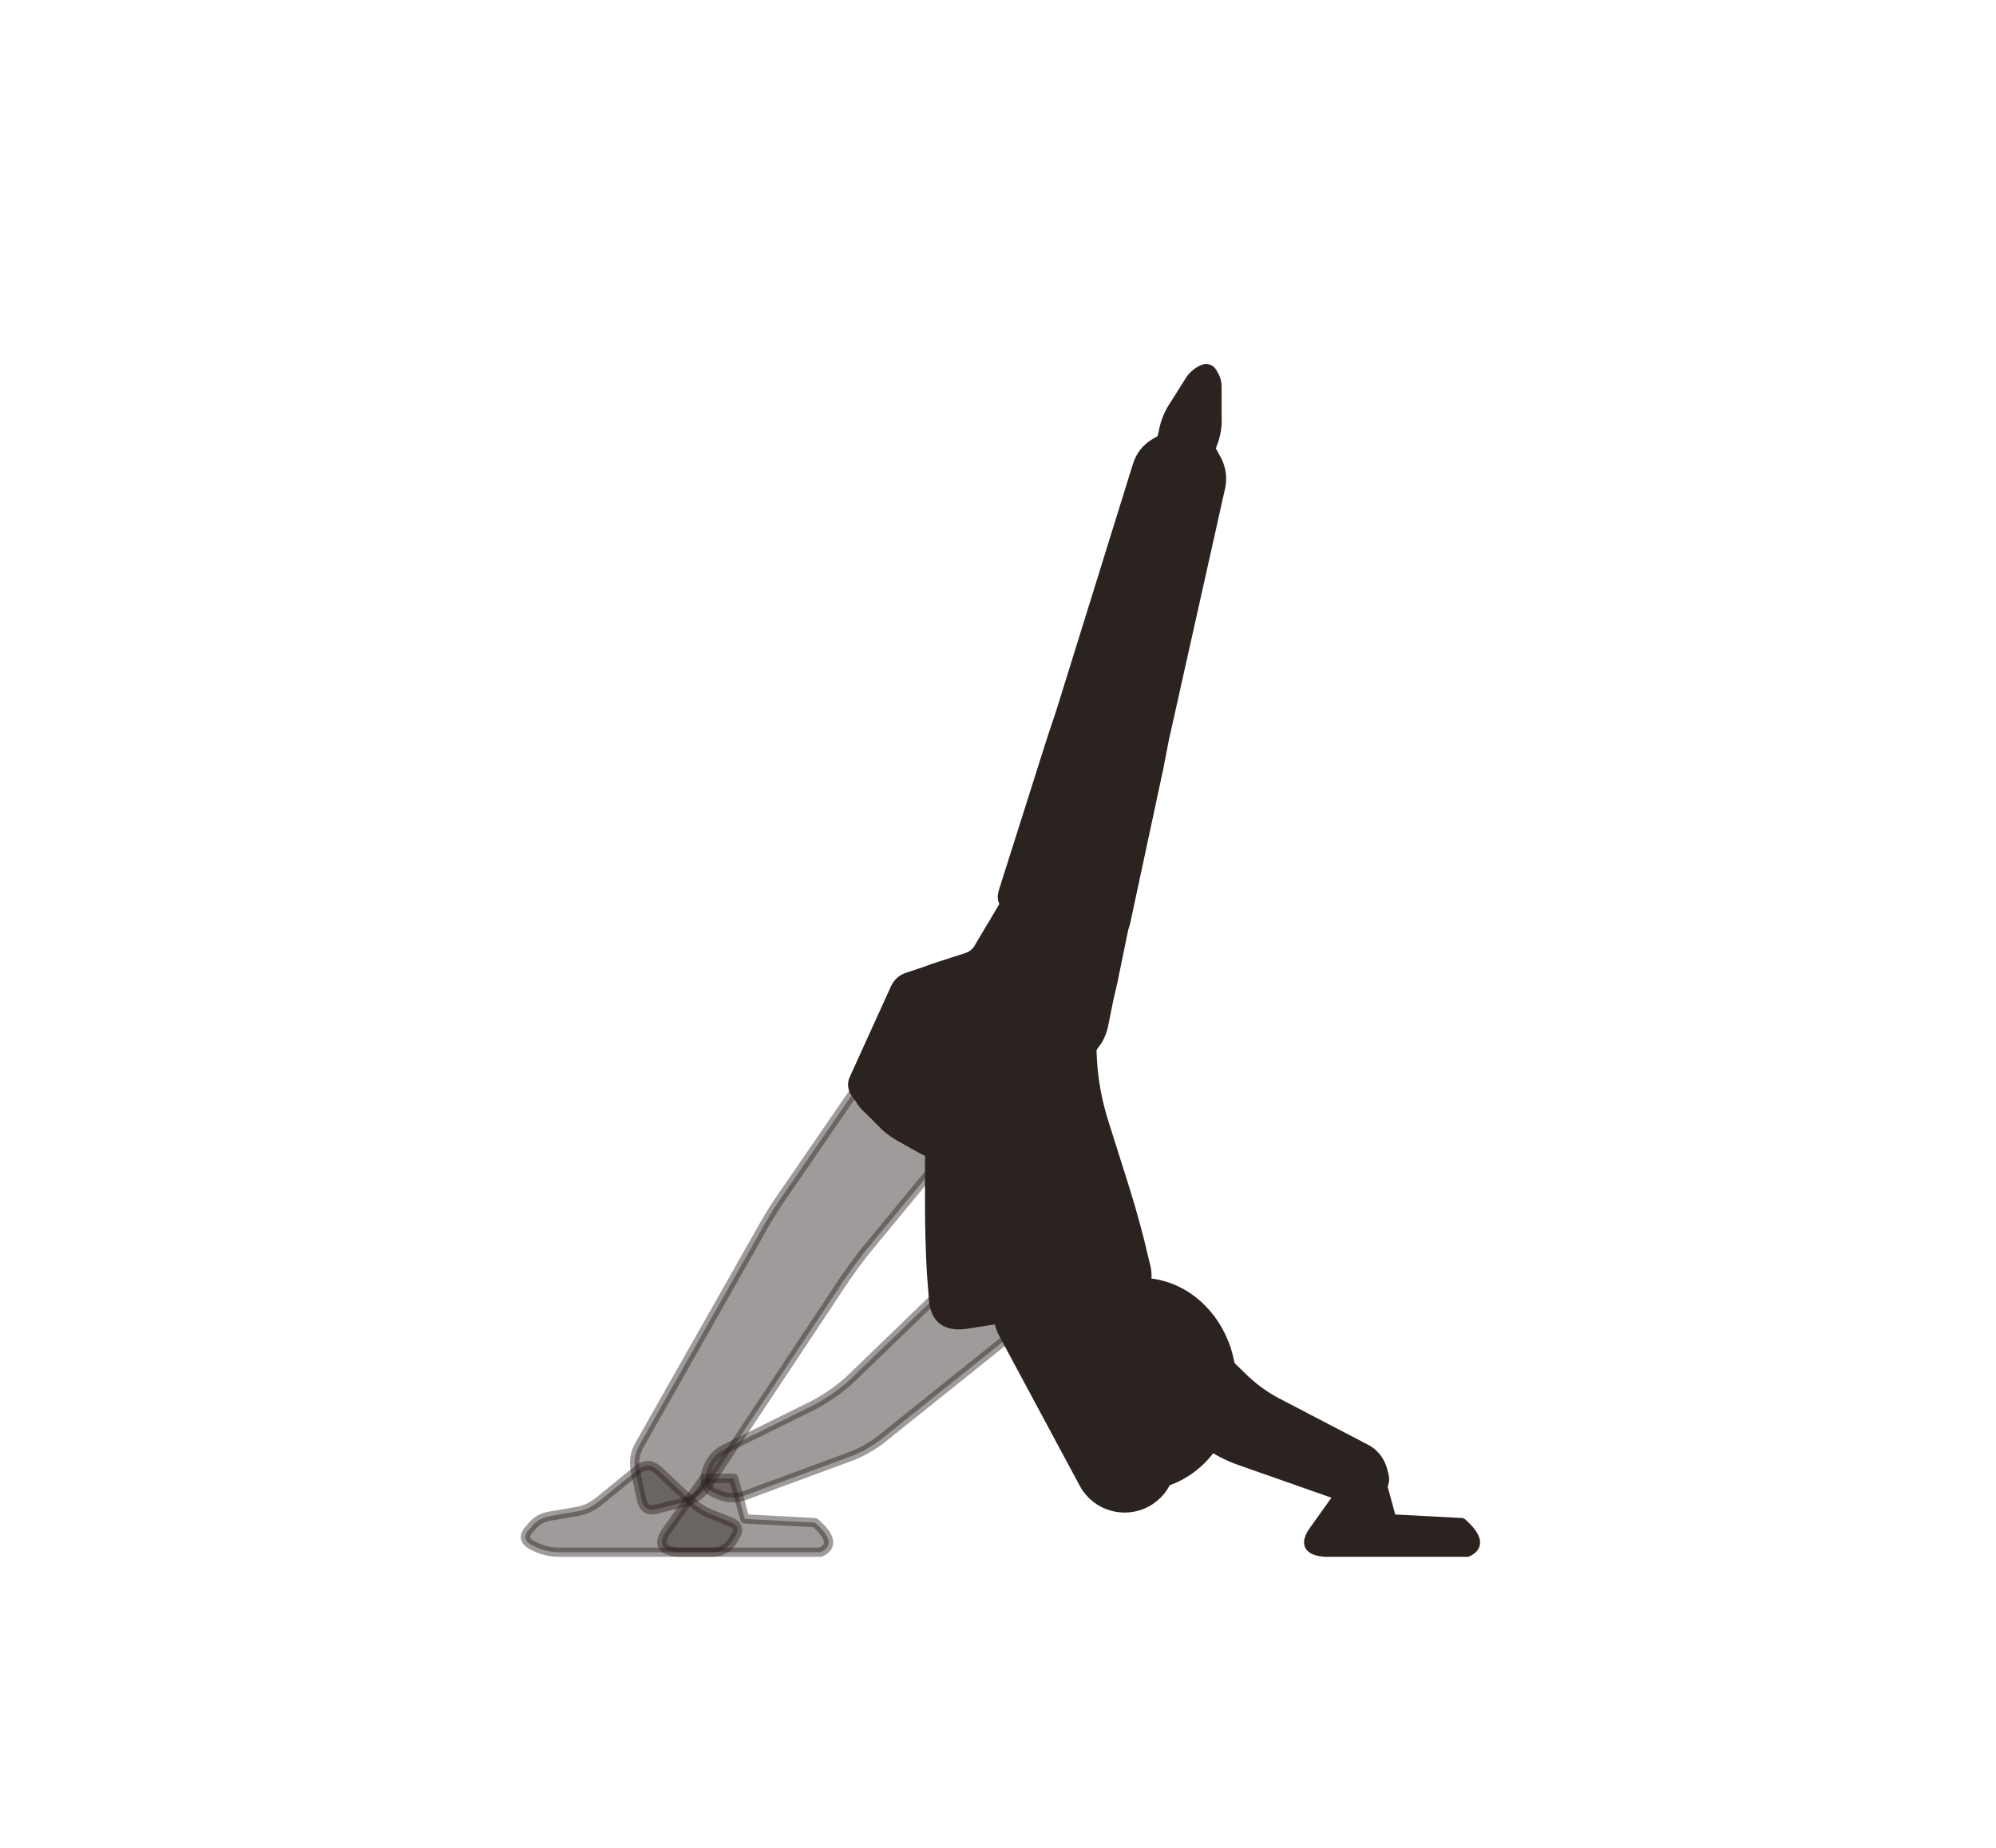
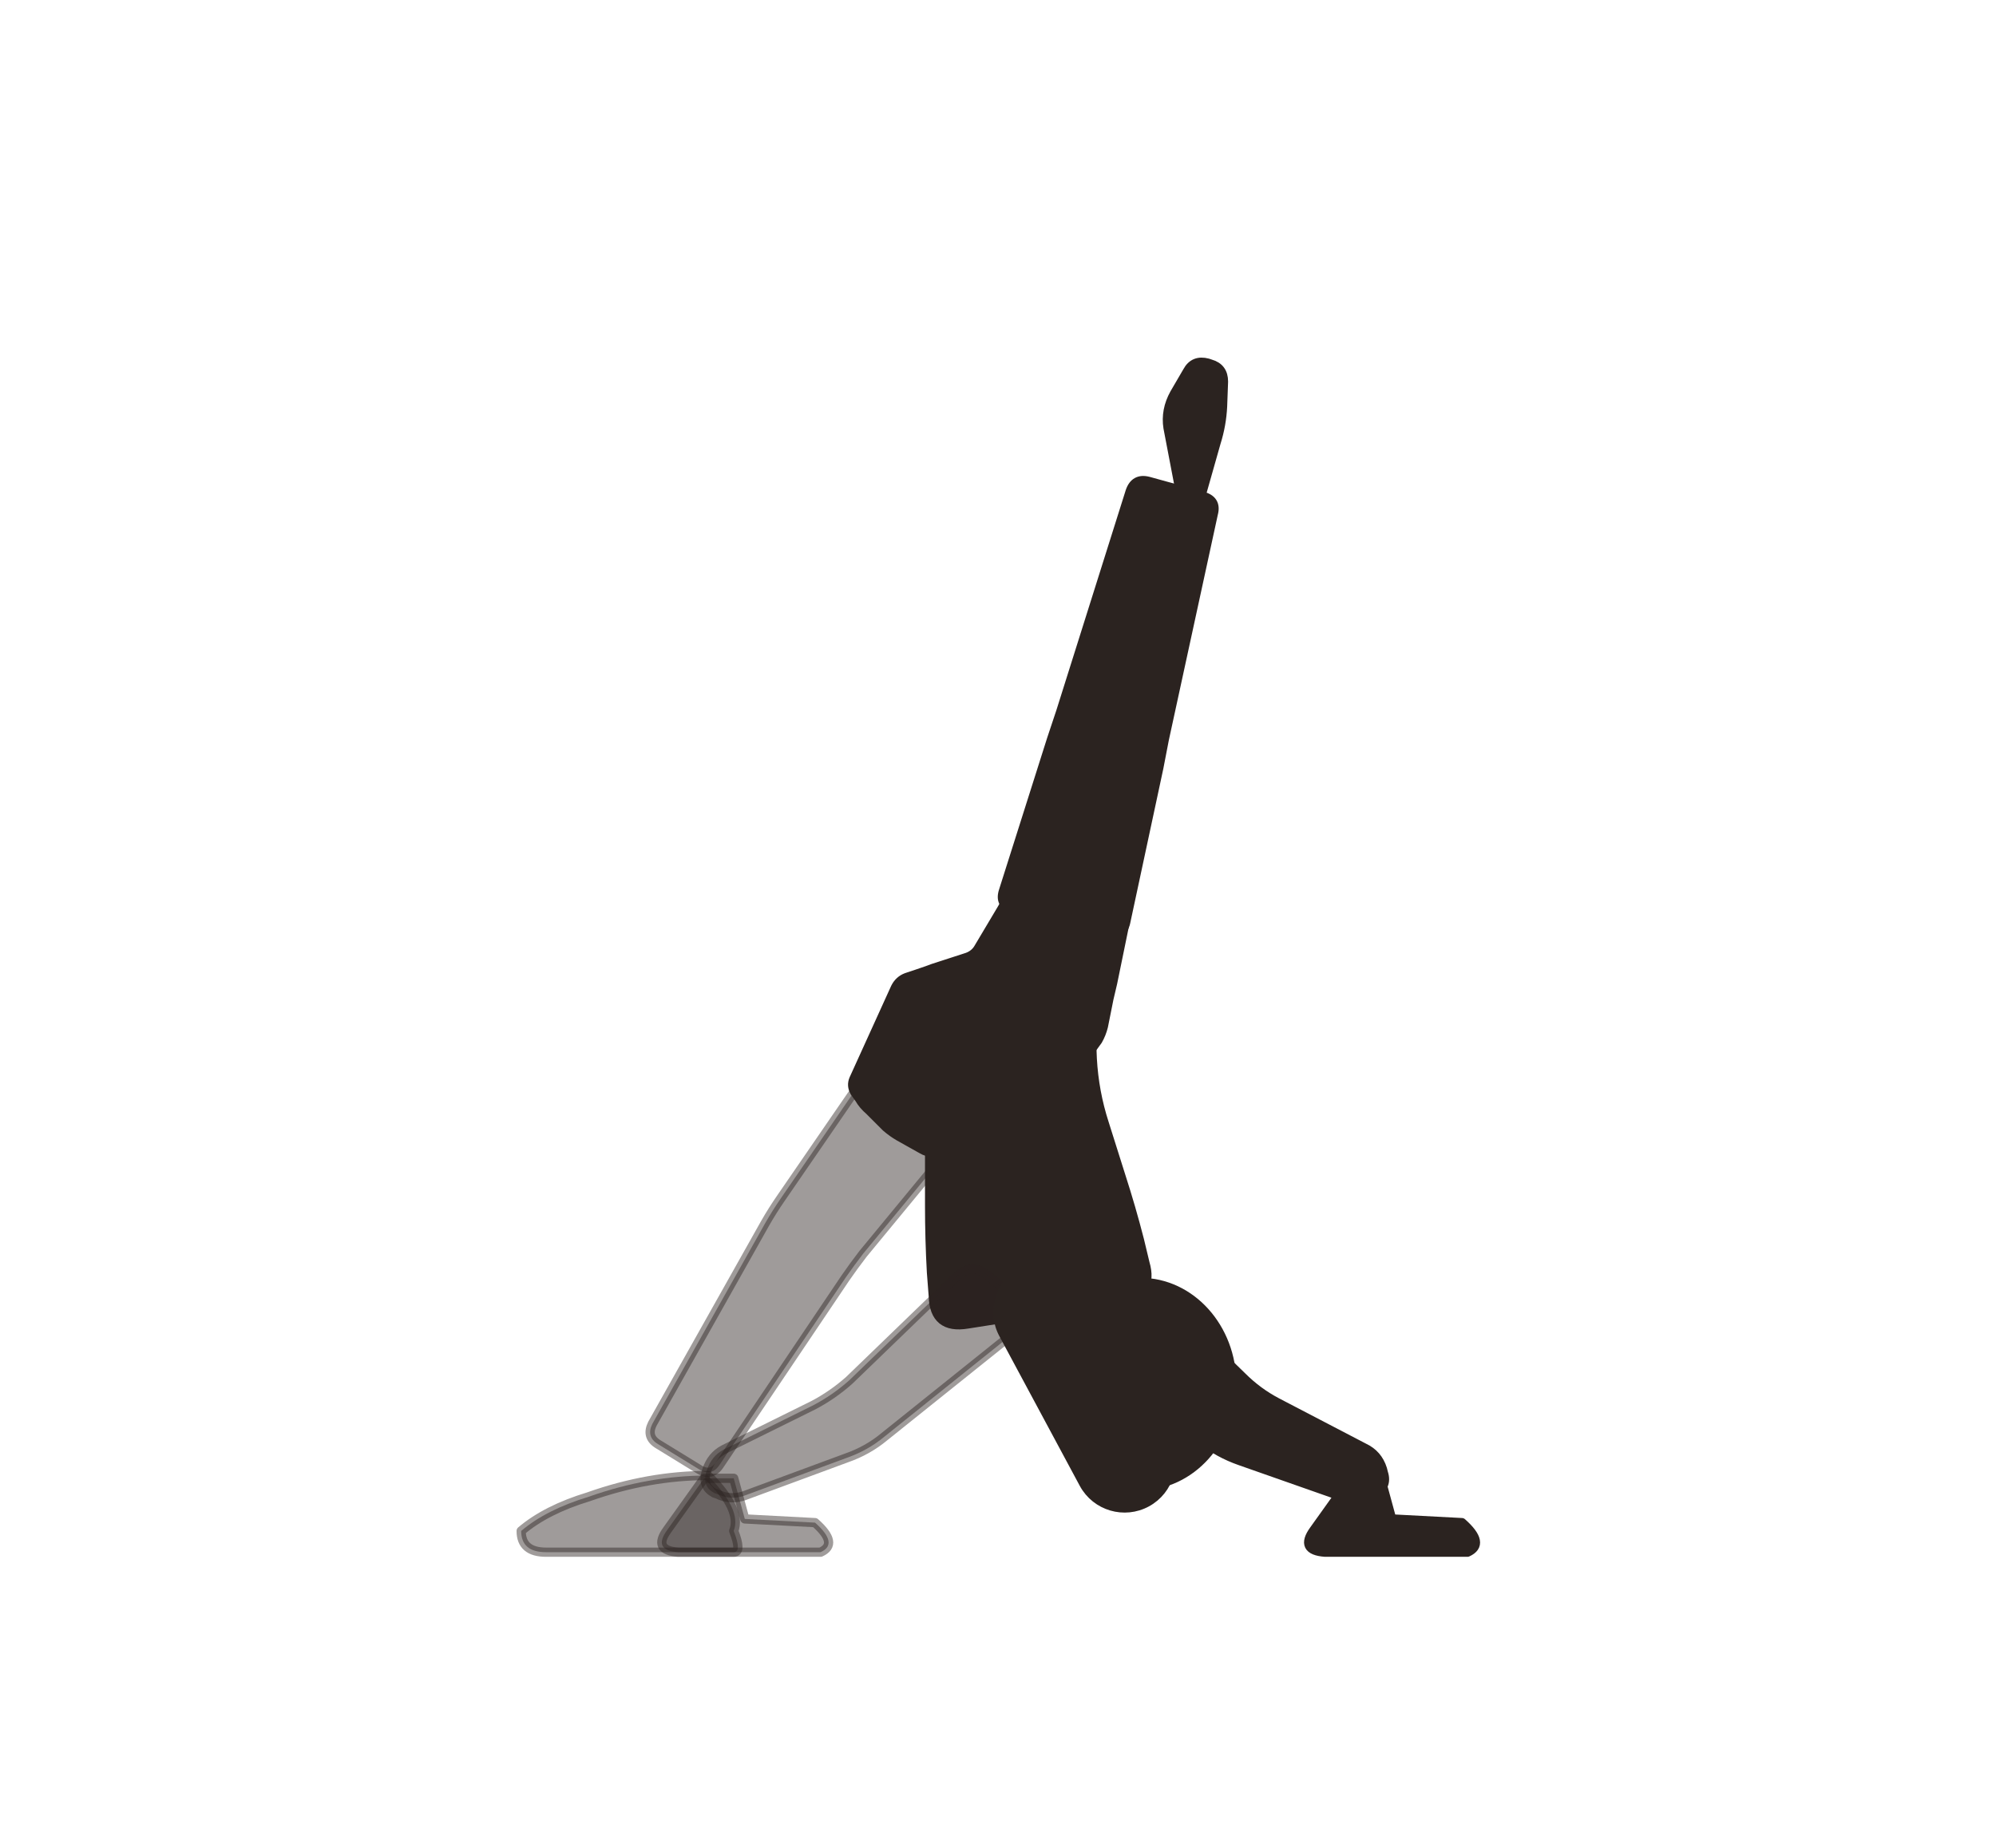
<svg xmlns="http://www.w3.org/2000/svg" viewBox="-8 0 216 200">
-   <path d="M 86.4,115.3 L 76.5,129.7 Q 75.6,131 74.8,132.4 L 61.2,156.4 Q 60.4,157.8 60.8,159.4 L 61.4,162.2 Q 61.7,163.8 63.2,163.3 L 66,162.6 Q 67.6,162.2 68.5,160.9 L 83.5,138.3 Q 84.4,137 85.4,135.7 L 96.2,122.6 Q 97.2,121.4 95.9,120.4 L 88.6,114.9 Q 87.3,114 86.4,115.3 Z" fill="#2b2320" stroke="#2b2320" stroke-width="1" stroke-linejoin="round" fill-opacity="0.45" stroke-opacity="0.45" />
-   <path d="M 71.2,166.9 L 71.5,166.4 Q 72.3,165.2 71,164.7 L 69,163.9 Q 67.7,163.4 66.7,162.4 L 63.2,159.1 Q 62.2,158.2 61.1,159 L 56.8,162.5 Q 55.7,163.4 54.4,163.6 L 51.5,164.1 Q 50.2,164.3 49.4,165.4 L 49.2,165.6 Q 48.4,166.6 49.5,167.2 L 49.9,167.4 Q 51.1,168 52.5,168 L 58,168 Q 59.4,168 60.8,168 L 61.7,168 Q 63.1,168 64.5,168 L 69.1,168 Q 70.4,168 71.2,166.9 Z" fill="#2b2320" stroke="#2b2320" stroke-width="1" stroke-linejoin="round" fill-opacity="0.45" stroke-opacity="0.45" />
-   <path d="M 113.8,99.9 L 117.4,83.1 Q 117.7,81.5 118,80 L 124.1,52.7 Q 124.4,51.2 123.7,49.8 L 122,46.7 Q 121.2,45.3 119.9,46.2 L 116.9,48 Q 115.6,48.8 115.1,50.3 L 106.8,77 Q 106.3,78.5 105.8,80 L 100.6,96.4 Q 100.1,97.9 101.6,98.3 L 111.9,101 Q 113.4,101.4 113.8,99.9 Z" fill="#2b2320" stroke="#2b2320" stroke-width="1" stroke-linejoin="round" />
-   <path d="M 120.5,53 L 120.2,53 Q 119.1,53.3 118.2,52.6 L 117.8,52.3 Q 116.8,51.4 117.1,50.1 L 117.9,46.7 Q 118.2,45.1 119.1,43.8 L 120.8,41.1 Q 121.2,40.5 121.9,40.1 L 122.1,40 Q 122.8,39.7 123.2,40.3 L 123.3,40.5 Q 123.7,41.1 123.7,41.9 L 123.7,45 Q 123.8,46.6 123.2,48.1 L 122,51.6 Q 121.6,52.7 120.5,53 Z" fill="#2b2320" stroke="#2b2320" stroke-width="1" stroke-linejoin="round" />
+   <path d="M 86.4,115.3 L 76.5,129.7 Q 75.6,131 74.8,132.4 L 62.6,154.1 Q 61.9,155.5 63.2,156.3 L 67.6,159 Q 69,159.9 69.9,158.5 L 83.5,138.3 Q 84.4,137 85.4,135.7 L 96.2,122.6 Q 97.2,121.4 95.9,120.4 L 88.6,114.9 Q 87.3,114 86.4,115.3 Z" fill="#2b2320" stroke="#2b2320" stroke-width="1" stroke-linejoin="round" fill-opacity="0.45" stroke-opacity="0.45" />
+   <path d="M 71.4,168 L 51.1,168 Q 48.4,168 48.4,165.7 Q 51.1,163.4 55.7,162 Q 62.2,159.7 68.6,159.7 Q 72.3,163.4 71.4,165.7 Q 72.3,168 71.4,168 Z" fill="#2b2320" stroke="#2b2320" stroke-width="1" stroke-linejoin="round" fill-opacity="0.45" stroke-opacity="0.45" />
+   <path d="M 113.8,99.9 L 117.4,83.1 Q 117.7,81.5 118,80 L 123.3,55.6 Q 123.7,54.1 122.1,53.7 L 116.3,52.1 Q 114.8,51.7 114.3,53.2 L 106.8,77 Q 106.3,78.5 105.8,80 L 100.6,96.4 Q 100.1,97.9 101.6,98.3 L 111.9,101 Q 113.4,101.4 113.8,99.9 Z" fill="#2b2320" stroke="#2b2320" stroke-width="1" stroke-linejoin="round" />
+   <path d="M 119.2,56 L 117.6,55.6 Q 115.8,55.1 117.7,55 L 118.1,55 Q 120,55 119.7,53.1 L 118.4,46.3 Q 118.1,44.4 119.1,42.6 L 120.5,40.2 Q 121.2,38.9 122.7,39.3 L 123,39.4 Q 124.4,39.8 124.4,41.3 L 124.3,44 Q 124.2,46 123.6,47.9 L 121.7,54.6 Q 121.1,56.5 119.2,56 Z" fill="#2b2320" stroke="#2b2320" stroke-width="1" stroke-linejoin="round" />
  <path d="M 91,115 L 91.7,117.5 Q 92.6,121 92.6,124.6 L 92.6,130.5 Q 92.6,134.1 92.8,137.7 L 93,140.3 Q 93.1,143.9 96.7,143.3 L 113.3,140.7 Q 116.9,140.1 115.9,136.7 L 115.3,134.2 Q 114.4,130.7 113.3,127.3 L 111.5,121.6 Q 110.4,118.2 110.2,114.6 L 110.1,112.1 Q 109.9,108.5 106.3,109 L 93.7,111 Q 90.1,111.5 91,115 Z" fill="#2b2320" stroke="#2b2320" stroke-width="1" stroke-linejoin="round" />
  <path d="M 84.4,116.8 L 88.9,106.9 Q 89.3,106.1 90.1,105.8 L 91.3,105.4 Q 92.2,105.1 93,104.8 L 96.7,103.6 Q 97.5,103.3 97.9,102.6 L 100.4,98.4 Q 100.8,97.7 101.2,97 L 102.3,95.2 Q 102.6,94.7 103.1,94.5 L 103.2,94.4 Q 103.8,94.2 104.3,94.3 L 107.2,94.7 Q 108.1,94.8 108.8,95.1 L 111.3,96.1 Q 112.1,96.4 112.8,96.9 L 113.4,97.3 Q 114.1,97.8 114,98.6 L 112.4,106.4 Q 112.2,107.2 112,108.1 L 111.4,111.1 Q 111.2,111.9 110.8,112.6 L 106,119.2 Q 105.5,119.9 104.8,120.2 L 94.1,124.5 Q 93.6,124.7 93,124.7 L 92.9,124.7 Q 92.3,124.7 91.8,124.4 L 89.3,123 Q 88.6,122.6 87.9,122 L 86.1,120.2 Q 85.4,119.6 85,118.9 L 84.5,118.2 Q 84.1,117.5 84.4,116.8 Z" fill="#2b2320" stroke="#2b2320" stroke-width="1" stroke-linejoin="round" />
  <path d="M 95.6,138.1 L 83.9,149.4 Q 82.1,151 80,152.1 L 70.3,156.9 Q 69,157.6 68.5,159.1 L 68.4,159.4 Q 68,160.9 69.3,161.6 L 69.6,161.7 Q 71,162.4 72.5,161.9 L 83.6,157.8 Q 85.9,157 87.7,155.5 L 101.3,144.6 Q 102.9,143.3 101.9,141.5 L 101.7,141.1 Q 100.7,139.4 99.1,138.2 L 98.7,137.9 Q 97.1,136.7 95.6,138.1 Z" fill="#2b2320" stroke="#2b2320" stroke-width="1" stroke-linejoin="round" fill-opacity="0.45" stroke-opacity="0.45" />
  <path d="M 68.2,160 L 64.2,165.6 Q 62.6,167.8 65.4,168 L 71.6,168 L 80.8,168 Q 82.8,167.1 80.2,164.8 L 72.6,164.4 L 71.4,160 Z" fill="#2b2320" stroke="#2b2320" stroke-width="1" stroke-linejoin="round" fill-opacity="0.45" stroke-opacity="0.45" />
  <path d="M 108.5,145.2 L 122,155.8 Q 123.9,157.3 126.2,158.1 L 137.3,162 Q 138.9,162.6 140.4,161.8 L 140.7,161.7 Q 142.2,160.9 141.7,159.4 L 141.6,159 Q 141.1,157.4 139.6,156.7 L 130.2,151.8 Q 128.1,150.7 126.4,149 L 114.9,137.8 Q 113.3,136.2 111.4,137.6 L 111,137.9 Q 109.2,139.3 108.1,141.3 L 107.8,141.7 Q 106.7,143.8 108.5,145.2 Z" fill="#2b2320" stroke="#2b2320" stroke-width="1" stroke-linejoin="round" />
  <path d="M 138.2,160 L 134.2,165.6 Q 132.6,167.8 135.4,168 L 141.6,168 L 150.8,168 Q 152.8,167.1 150.2,164.8 L 142.6,164.4 L 141.4,160 Z" fill="#2b2320" stroke="#2b2320" stroke-width="1" stroke-linejoin="round" />
  <path d="M 100.6,144.4 L 109.3,160.6 A 5 5 0 0 0 118.1,155.8 L 109.4,139.6 A 5 5 0 0 0 100.6,144.4 Z" fill="#2b2320" stroke="#2b2320" stroke-width="1" stroke-linejoin="round" />
  <ellipse cx="115.4" cy="149.8" rx="9.9" ry="11" fill="#2b2320" stroke="#2b2320" stroke-width="1" stroke-linejoin="round" />
</svg>
